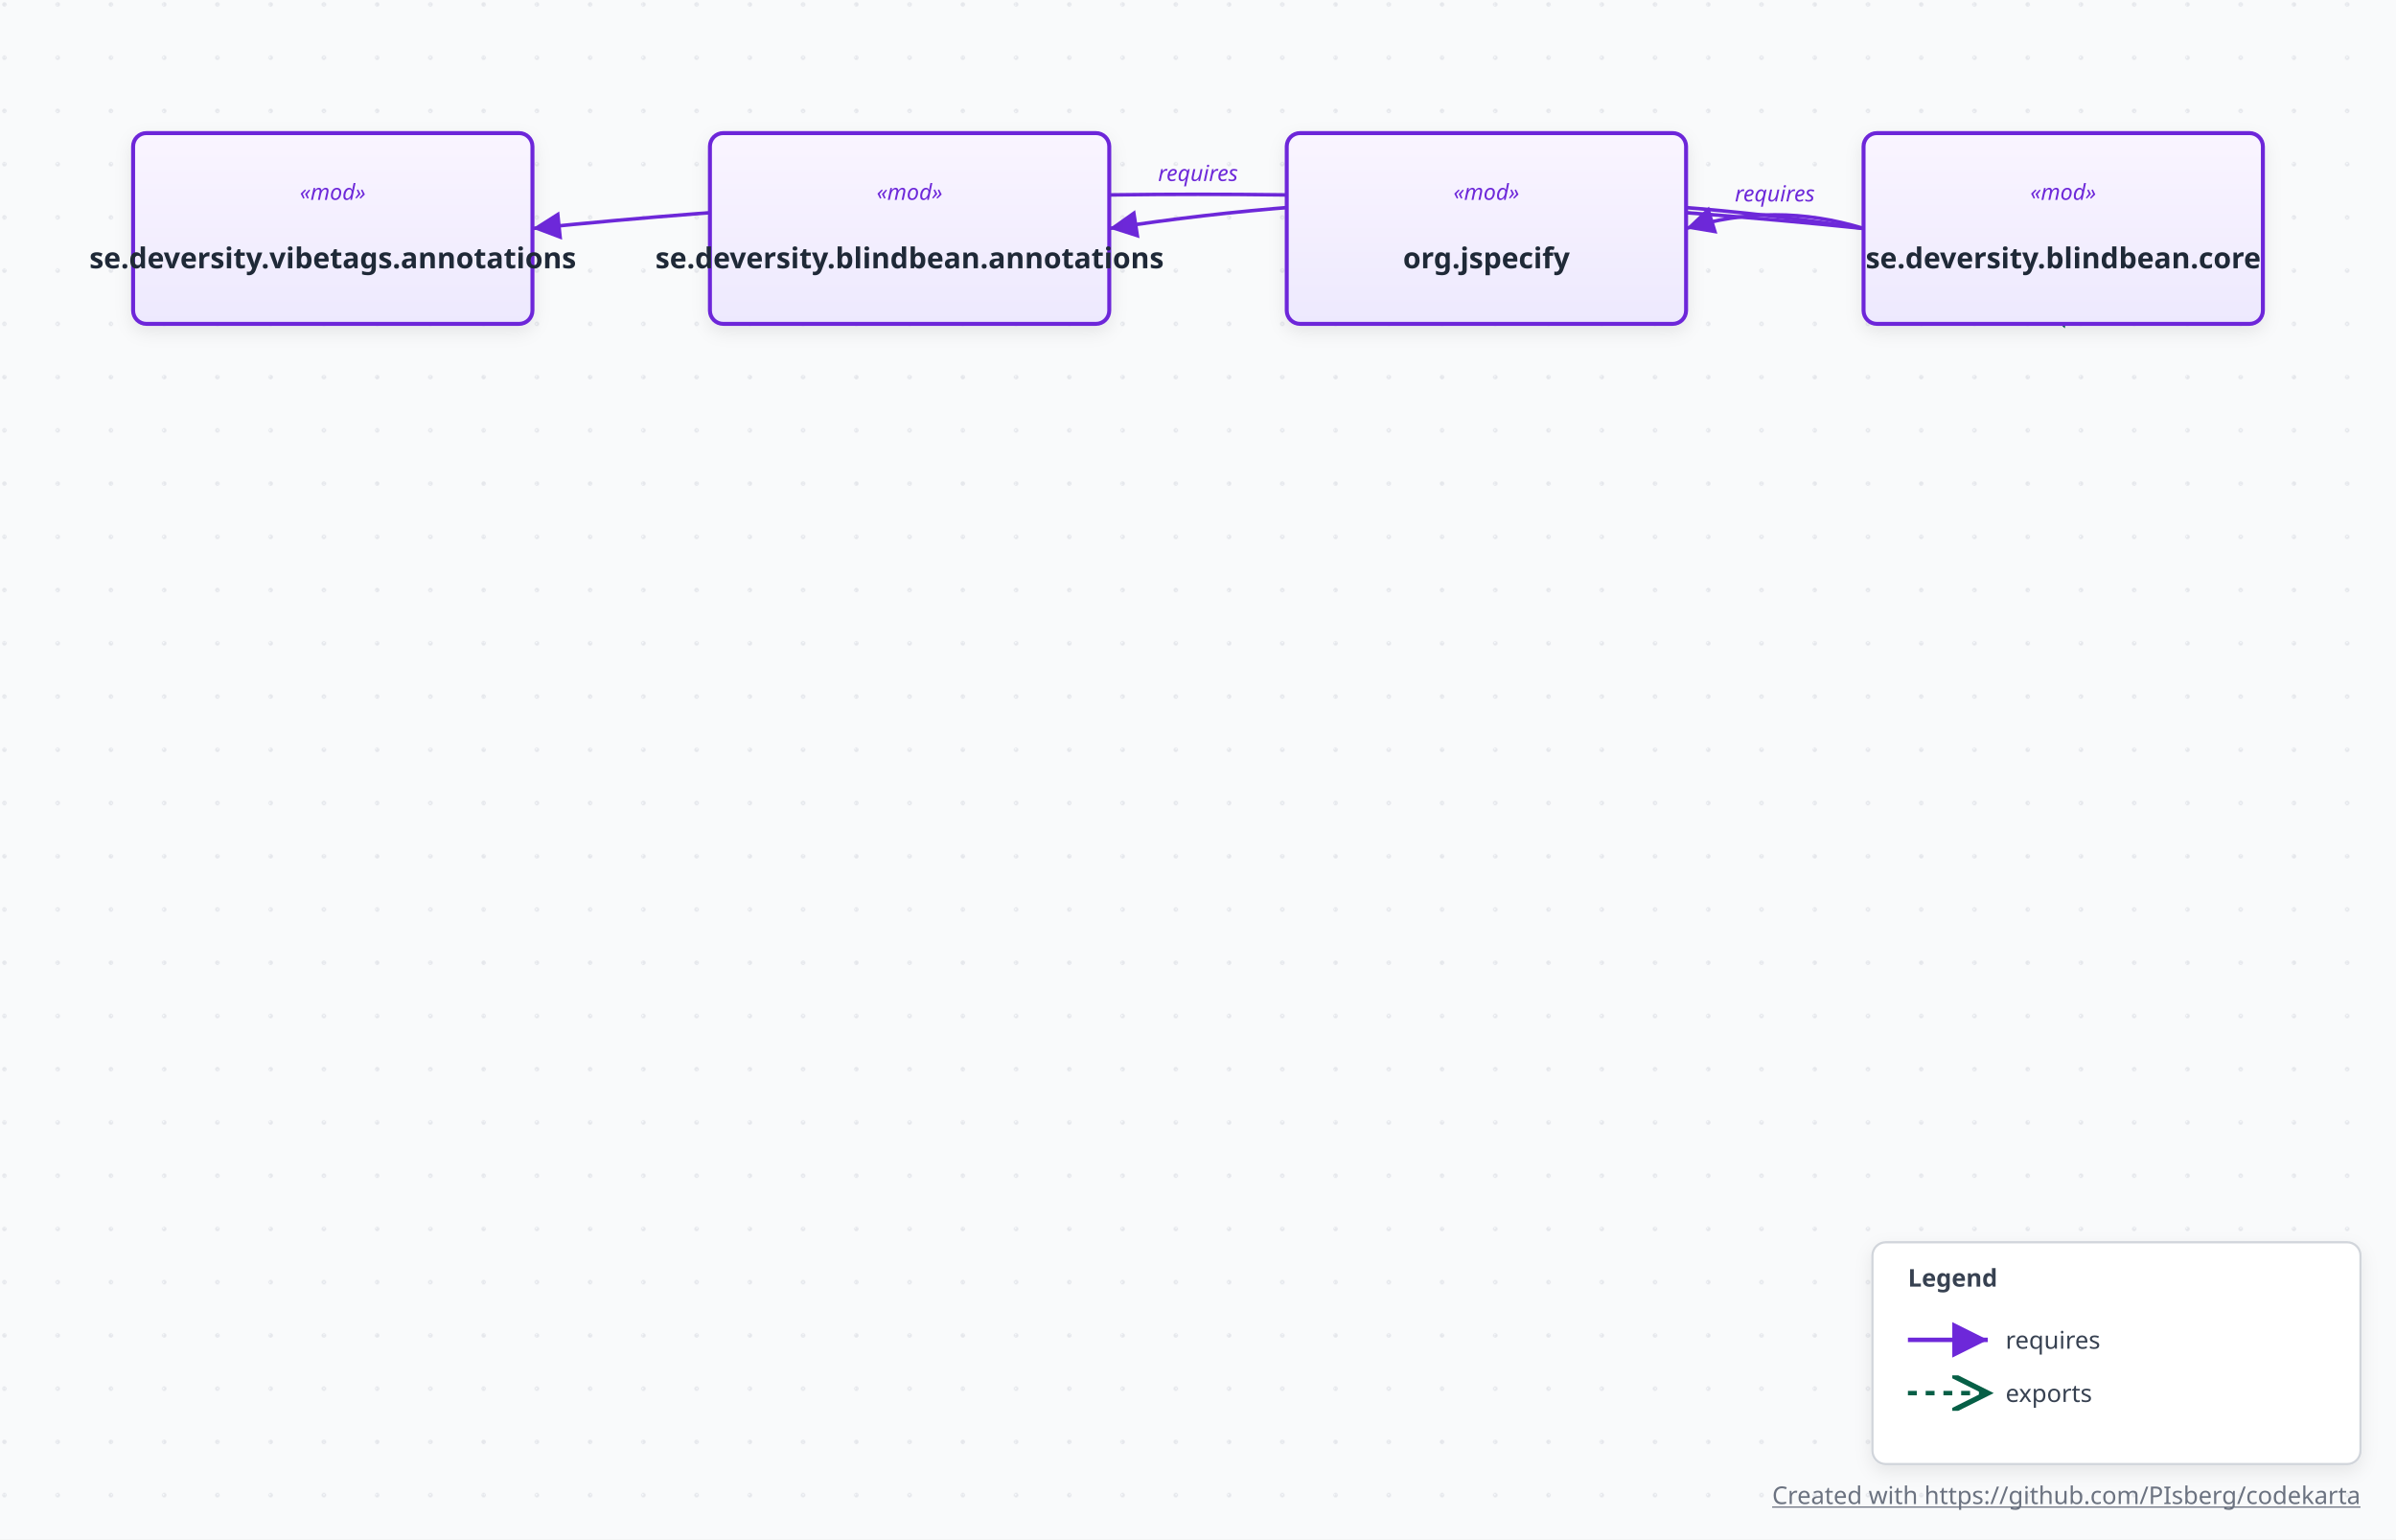
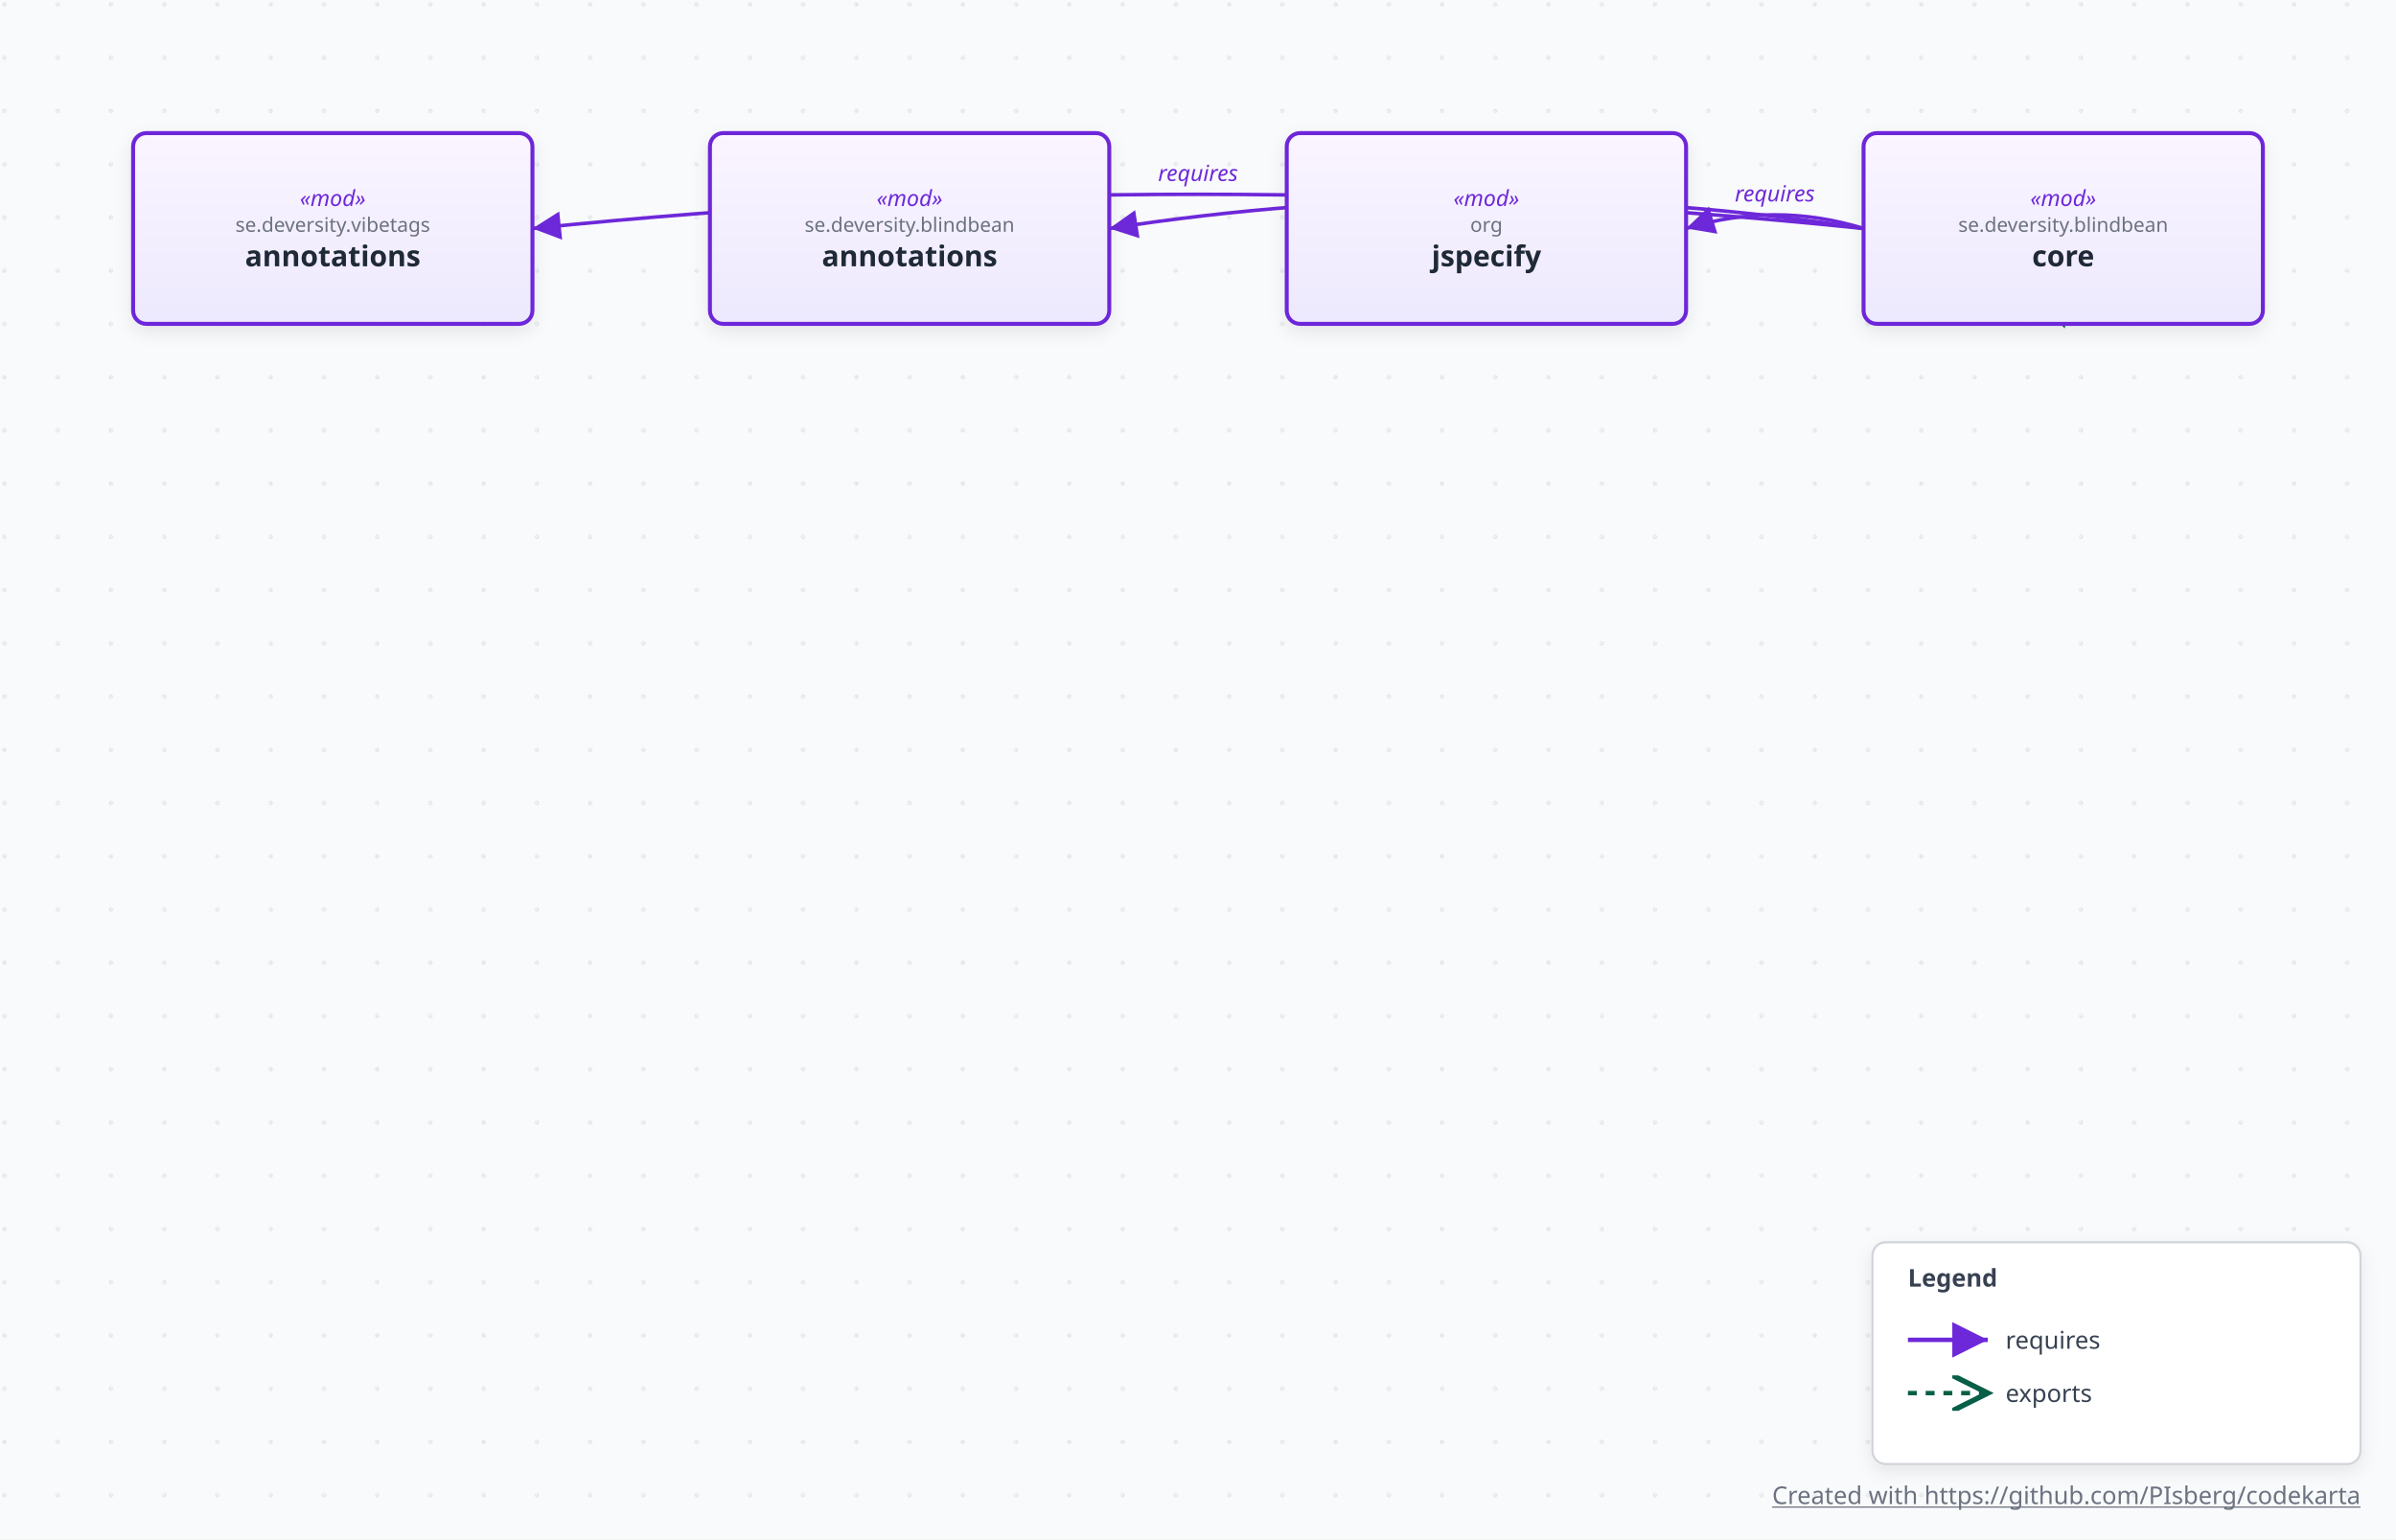
<svg xmlns="http://www.w3.org/2000/svg" width="1080" height="694" viewBox="0 0 1080 694">
  <defs>
    <style>
svg { font-family: 'Outfit', 'Inter', -apple-system, BlinkMacSystemFont, 'Segoe UI', sans-serif; }
text { font-family: 'Outfit', 'Inter', -apple-system, BlinkMacSystemFont, 'Segoe UI', sans-serif !important; }
.node-rect { transition: filter 0.2s ease, stroke-width 0.2s ease, stroke 0.2s ease; }
.node-rect:hover { stroke-width: 2.2 !important; filter: drop-shadow(0 8px 16px rgba(15, 23, 42, 0.12)) !important; }
.edge-line { stroke-linecap: round; stroke-linejoin: round; transition: stroke-width 0.2s ease; }
.edge-line:hover { stroke-width: 2.5 !important; }
.edge-label { paint-order: stroke; stroke: #f9fafb; stroke-width: 3; font-weight: 500; }
.diagram-attribution { fill: #9ca3af; text-decoration: none; transition: fill 0.2s ease; }
.diagram-attribution:hover { fill: #4b5563; text-decoration: underline; }
.group-rect { transition: stroke-width 0.2s ease; }
.node-label { pointer-events: none; }
</style>
    <filter id="nodeShadow" x="-20%" y="-20%" width="140%" height="140%">
      <feDropShadow dx="0" dy="3" stdDeviation="4" flood-color="#0f172a" flood-opacity="0.08" />
    </filter>
    <linearGradient id="grad-CLASS" x1="0%" y1="0%" x2="0%" y2="100%">
      <stop offset="0%" stop-color="#ffffff" />
      <stop offset="100%" stop-color="#f3f4f6" />
    </linearGradient>
    <linearGradient id="grad-INTERFACE" x1="0%" y1="0%" x2="0%" y2="100%">
      <stop offset="0%" stop-color="#eff6ff" />
      <stop offset="100%" stop-color="#dbeafe" />
    </linearGradient>
    <linearGradient id="grad-MODULE" x1="0%" y1="0%" x2="0%" y2="100%">
      <stop offset="0%" stop-color="#faf5ff" />
      <stop offset="100%" stop-color="#ede9fe" />
    </linearGradient>
    <linearGradient id="grad-METHOD" x1="0%" y1="0%" x2="0%" y2="100%">
      <stop offset="0%" stop-color="#fffbeb" />
      <stop offset="100%" stop-color="#fef3c7" />
    </linearGradient>
    <linearGradient id="grad-PACKAGE" x1="0%" y1="0%" x2="0%" y2="100%">
      <stop offset="0%" stop-color="#ecfdf5" />
      <stop offset="100%" stop-color="#d1fae5" />
    </linearGradient>
    <linearGradient id="grad-EXCEPTION" x1="0%" y1="0%" x2="0%" y2="100%">
      <stop offset="0%" stop-color="#fef2f2" />
      <stop offset="100%" stop-color="#fee2e2" />
    </linearGradient>
    <linearGradient id="grad-STATE" x1="0%" y1="0%" x2="0%" y2="100%">
      <stop offset="0%" stop-color="#f0f9ff" />
      <stop offset="100%" stop-color="#e0f2fe" />
    </linearGradient>
    <pattern id="dotGrid" width="24" height="24" patternUnits="userSpaceOnUse">
      <circle cx="2" cy="2" r="1" fill="#e5e7eb" />
    </pattern>
    <marker id="marker-filled-6d28d9" markerWidth="10" markerHeight="8" refX="8" refY="4" orient="auto">
      <path d="M0,0 L8,4 L0,8 Z" fill="#6d28d9" />
    </marker>
    <marker id="marker-open-065f46" markerWidth="10" markerHeight="8" refX="8" refY="4" orient="auto">
      <path d="M0,0 L8,4 L0,8" fill="none" stroke="#065f46" stroke-width="1.2" />
    </marker>
  </defs>
  <rect width="1080" height="694" fill="#f9fafb" />
  <rect width="1080" height="694" fill="url(#dotGrid)" />
  <path class="edge-line" data-source="se.deversity.blindbean.core" data-target="se.deversity.blindbean.annotations" data-type="REQUIRES" d="M840.0 103.0 Q670.0 76.8 500.0 103.0" fill="none" stroke="#6d28d9" stroke-width="1.6" marker-end="url(#marker-filled-6d28d9)" />
  <text class="edge-label" data-source="se.deversity.blindbean.core" data-target="se.deversity.blindbean.annotations" data-type="REQUIRES" x="670.0" y="83.9" text-anchor="middle" font-family="sans-serif" font-size="10" fill="#6d28d9" font-style="italic">requires</text>
  <path class="edge-line" data-source="se.deversity.blindbean.core" data-target="se.deversity.vibetags.annotations" data-type="REQUIRES" d="M840.0 103.0 Q540.0 72.2 240.0 103.0" fill="none" stroke="#6d28d9" stroke-width="1.6" marker-end="url(#marker-filled-6d28d9)" />
  <text class="edge-label" data-source="se.deversity.blindbean.core" data-target="se.deversity.vibetags.annotations" data-type="REQUIRES" x="540.0" y="81.6" text-anchor="middle" font-family="sans-serif" font-size="10" fill="#6d28d9" font-style="italic">requires</text>
  <path class="edge-line" data-source="se.deversity.blindbean.core" data-target="org.jspecify" data-type="REQUIRES" d="M840.0 103.0 Q800.0 90.7 760.0 103.0" fill="none" stroke="#6d28d9" stroke-width="1.6" marker-end="url(#marker-filled-6d28d9)" />
  <text class="edge-label" data-source="se.deversity.blindbean.core" data-target="org.jspecify" data-type="REQUIRES" x="800.0" y="90.8" text-anchor="middle" font-family="sans-serif" font-size="10" fill="#6d28d9" font-style="italic">requires</text>
  <path class="edge-line" data-source="se.deversity.blindbean.core" data-target="se.deversity.blindbean.core" data-type="EXPORTS" d="M930.0 60.0 Q914.5 103.0 930.0 146.0" fill="none" stroke="#065f46" stroke-width="1.6" stroke-dasharray="4,4" marker-end="url(#marker-open-065f46)" />
  <text class="edge-label" data-source="se.deversity.blindbean.core" data-target="se.deversity.blindbean.core" data-type="EXPORTS" x="922.3" y="97.0" text-anchor="middle" font-family="sans-serif" font-size="10" fill="#065f46" font-style="italic">exports</text>
  <g id="se.deversity.blindbean.core">
    <rect class="node-rect" x="840.0" y="60.0" width="180.0" height="86.0" rx="6.0" fill="url(#grad-MODULE)" stroke="#6d28d9" stroke-width="1.8" filter="url(#nodeShadow)" />
-     <text class="node-label" x="930.0" y="90.1" text-anchor="middle" font-family="sans-serif" font-size="10" fill="#6d28d9" font-style="italic">«mod»</text>
-     <text class="node-label" x="930.0" y="115.9" text-anchor="middle" dominant-baseline="central" font-family="sans-serif" font-size="13" font-weight="bold" fill="#1f2937">se.deversity.blindbean.core</text>
+     <text class="node-label" x="930.0" y="89.0" text-anchor="middle" dominant-baseline="central" font-family="sans-serif" font-size="10" fill="#6d28d9" font-style="italic">«mod»</text>
+     <text class="node-label" x="930.0" y="101.0" text-anchor="middle" dominant-baseline="central" font-family="sans-serif" font-size="9.0" fill="#6b7280">se.deversity.blindbean</text>
+     <text class="node-label" x="930.0" y="115.0" text-anchor="middle" dominant-baseline="central" font-family="sans-serif" font-size="13.0" font-weight="bold" fill="#1f2937">core</text>
  </g>
  <g id="se.deversity.blindbean.annotations">
    <rect class="node-rect" x="320.0" y="60.0" width="180.0" height="86.0" rx="6.0" fill="url(#grad-MODULE)" stroke="#6d28d9" stroke-width="1.8" filter="url(#nodeShadow)" />
-     <text class="node-label" x="410.0" y="90.1" text-anchor="middle" font-family="sans-serif" font-size="10" fill="#6d28d9" font-style="italic">«mod»</text>
-     <text class="node-label" x="410.0" y="115.9" text-anchor="middle" dominant-baseline="central" font-family="sans-serif" font-size="13" font-weight="bold" fill="#1f2937">se.deversity.blindbean.annotations</text>
+     <text class="node-label" x="410.0" y="89.0" text-anchor="middle" dominant-baseline="central" font-family="sans-serif" font-size="10" fill="#6d28d9" font-style="italic">«mod»</text>
+     <text class="node-label" x="410.0" y="101.0" text-anchor="middle" dominant-baseline="central" font-family="sans-serif" font-size="9.0" fill="#6b7280">se.deversity.blindbean</text>
+     <text class="node-label" x="410.0" y="115.0" text-anchor="middle" dominant-baseline="central" font-family="sans-serif" font-size="13.0" font-weight="bold" fill="#1f2937">annotations</text>
  </g>
  <g id="se.deversity.vibetags.annotations">
    <rect class="node-rect" x="60.0" y="60.0" width="180.0" height="86.0" rx="6.0" fill="url(#grad-MODULE)" stroke="#6d28d9" stroke-width="1.8" filter="url(#nodeShadow)" />
-     <text class="node-label" x="150.0" y="90.1" text-anchor="middle" font-family="sans-serif" font-size="10" fill="#6d28d9" font-style="italic">«mod»</text>
-     <text class="node-label" x="150.0" y="115.9" text-anchor="middle" dominant-baseline="central" font-family="sans-serif" font-size="13" font-weight="bold" fill="#1f2937">se.deversity.vibetags.annotations</text>
+     <text class="node-label" x="150.0" y="89.0" text-anchor="middle" dominant-baseline="central" font-family="sans-serif" font-size="10" fill="#6d28d9" font-style="italic">«mod»</text>
+     <text class="node-label" x="150.0" y="101.0" text-anchor="middle" dominant-baseline="central" font-family="sans-serif" font-size="9.0" fill="#6b7280">se.deversity.vibetags</text>
+     <text class="node-label" x="150.0" y="115.0" text-anchor="middle" dominant-baseline="central" font-family="sans-serif" font-size="13.0" font-weight="bold" fill="#1f2937">annotations</text>
  </g>
  <g id="org.jspecify">
    <rect class="node-rect" x="580.0" y="60.0" width="180.0" height="86.0" rx="6.0" fill="url(#grad-MODULE)" stroke="#6d28d9" stroke-width="1.8" filter="url(#nodeShadow)" />
-     <text class="node-label" x="670.0" y="90.1" text-anchor="middle" font-family="sans-serif" font-size="10" fill="#6d28d9" font-style="italic">«mod»</text>
-     <text class="node-label" x="670.0" y="115.9" text-anchor="middle" dominant-baseline="central" font-family="sans-serif" font-size="13" font-weight="bold" fill="#1f2937">org.jspecify</text>
+     <text class="node-label" x="670.0" y="89.0" text-anchor="middle" dominant-baseline="central" font-family="sans-serif" font-size="10" fill="#6d28d9" font-style="italic">«mod»</text>
+     <text class="node-label" x="670.0" y="101.0" text-anchor="middle" dominant-baseline="central" font-family="sans-serif" font-size="9.0" fill="#6b7280">org</text>
+     <text class="node-label" x="670.0" y="115.0" text-anchor="middle" dominant-baseline="central" font-family="sans-serif" font-size="13.0" font-weight="bold" fill="#1f2937">jspecify</text>
  </g>
  <rect x="844.0" y="560.0" width="220.0" height="100.0" rx="6" fill="#ffffff" stroke="#d1d5db" stroke-width="1" filter="url(#nodeShadow)" />
  <text x="860.0" y="580.0" font-family="sans-serif" font-size="11" font-weight="bold" fill="#374151">Legend</text>
  <line x1="860.0" y1="604.0" x2="896.0" y2="604.0" stroke="#6d28d9" stroke-width="2" marker-end="url(#marker-filled-6d28d9)" />
  <text x="904.0" y="608.0" font-family="sans-serif" font-size="11" fill="#374151">requires</text>
  <line x1="860.0" y1="628.0" x2="896.0" y2="628.0" stroke="#065f46" stroke-width="2" stroke-dasharray="4,4" marker-end="url(#marker-open-065f46)" />
  <text x="904.0" y="632.0" font-family="sans-serif" font-size="11" fill="#374151">exports</text>
  <a class="diagram-attribution" href="https://github.com/PIsberg/codekarta" target="_blank" rel="noopener noreferrer">
    <text x="1064.0" y="678.0" text-anchor="end" font-family="sans-serif" font-size="11" fill="#6b7280" text-decoration="underline">Created with https://github.com/PIsberg/codekarta</text>
  </a>
</svg>
